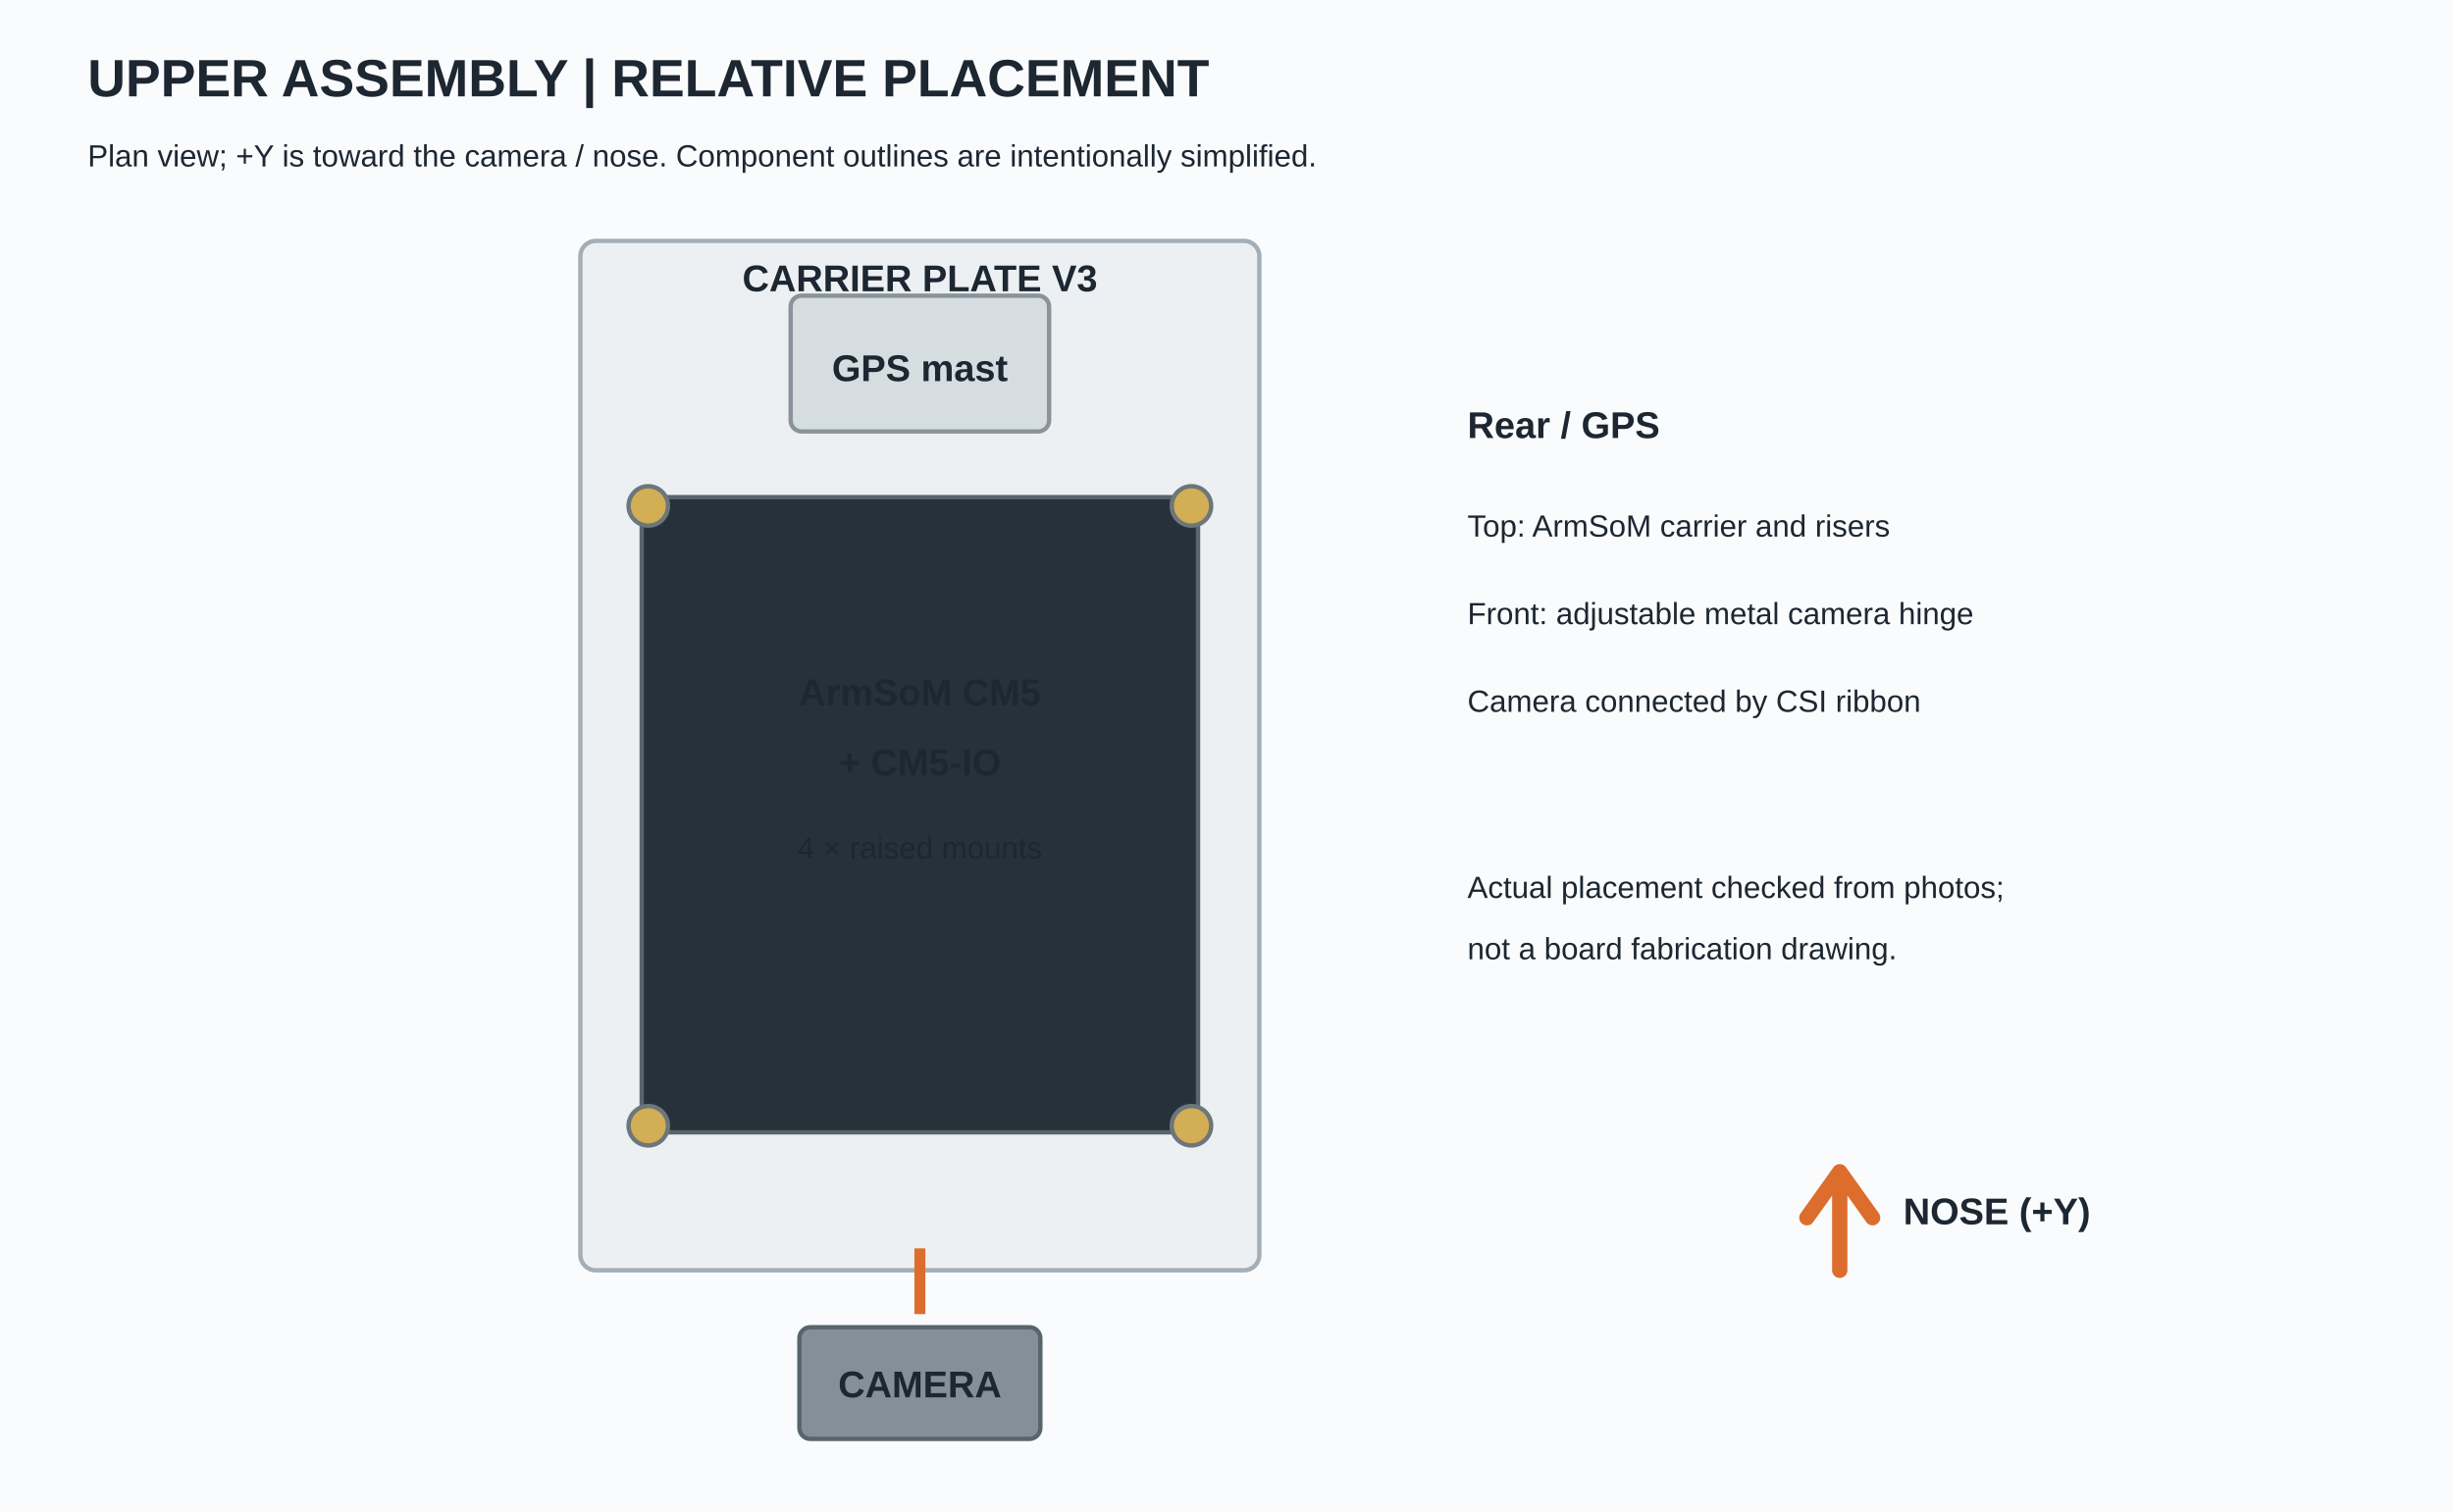
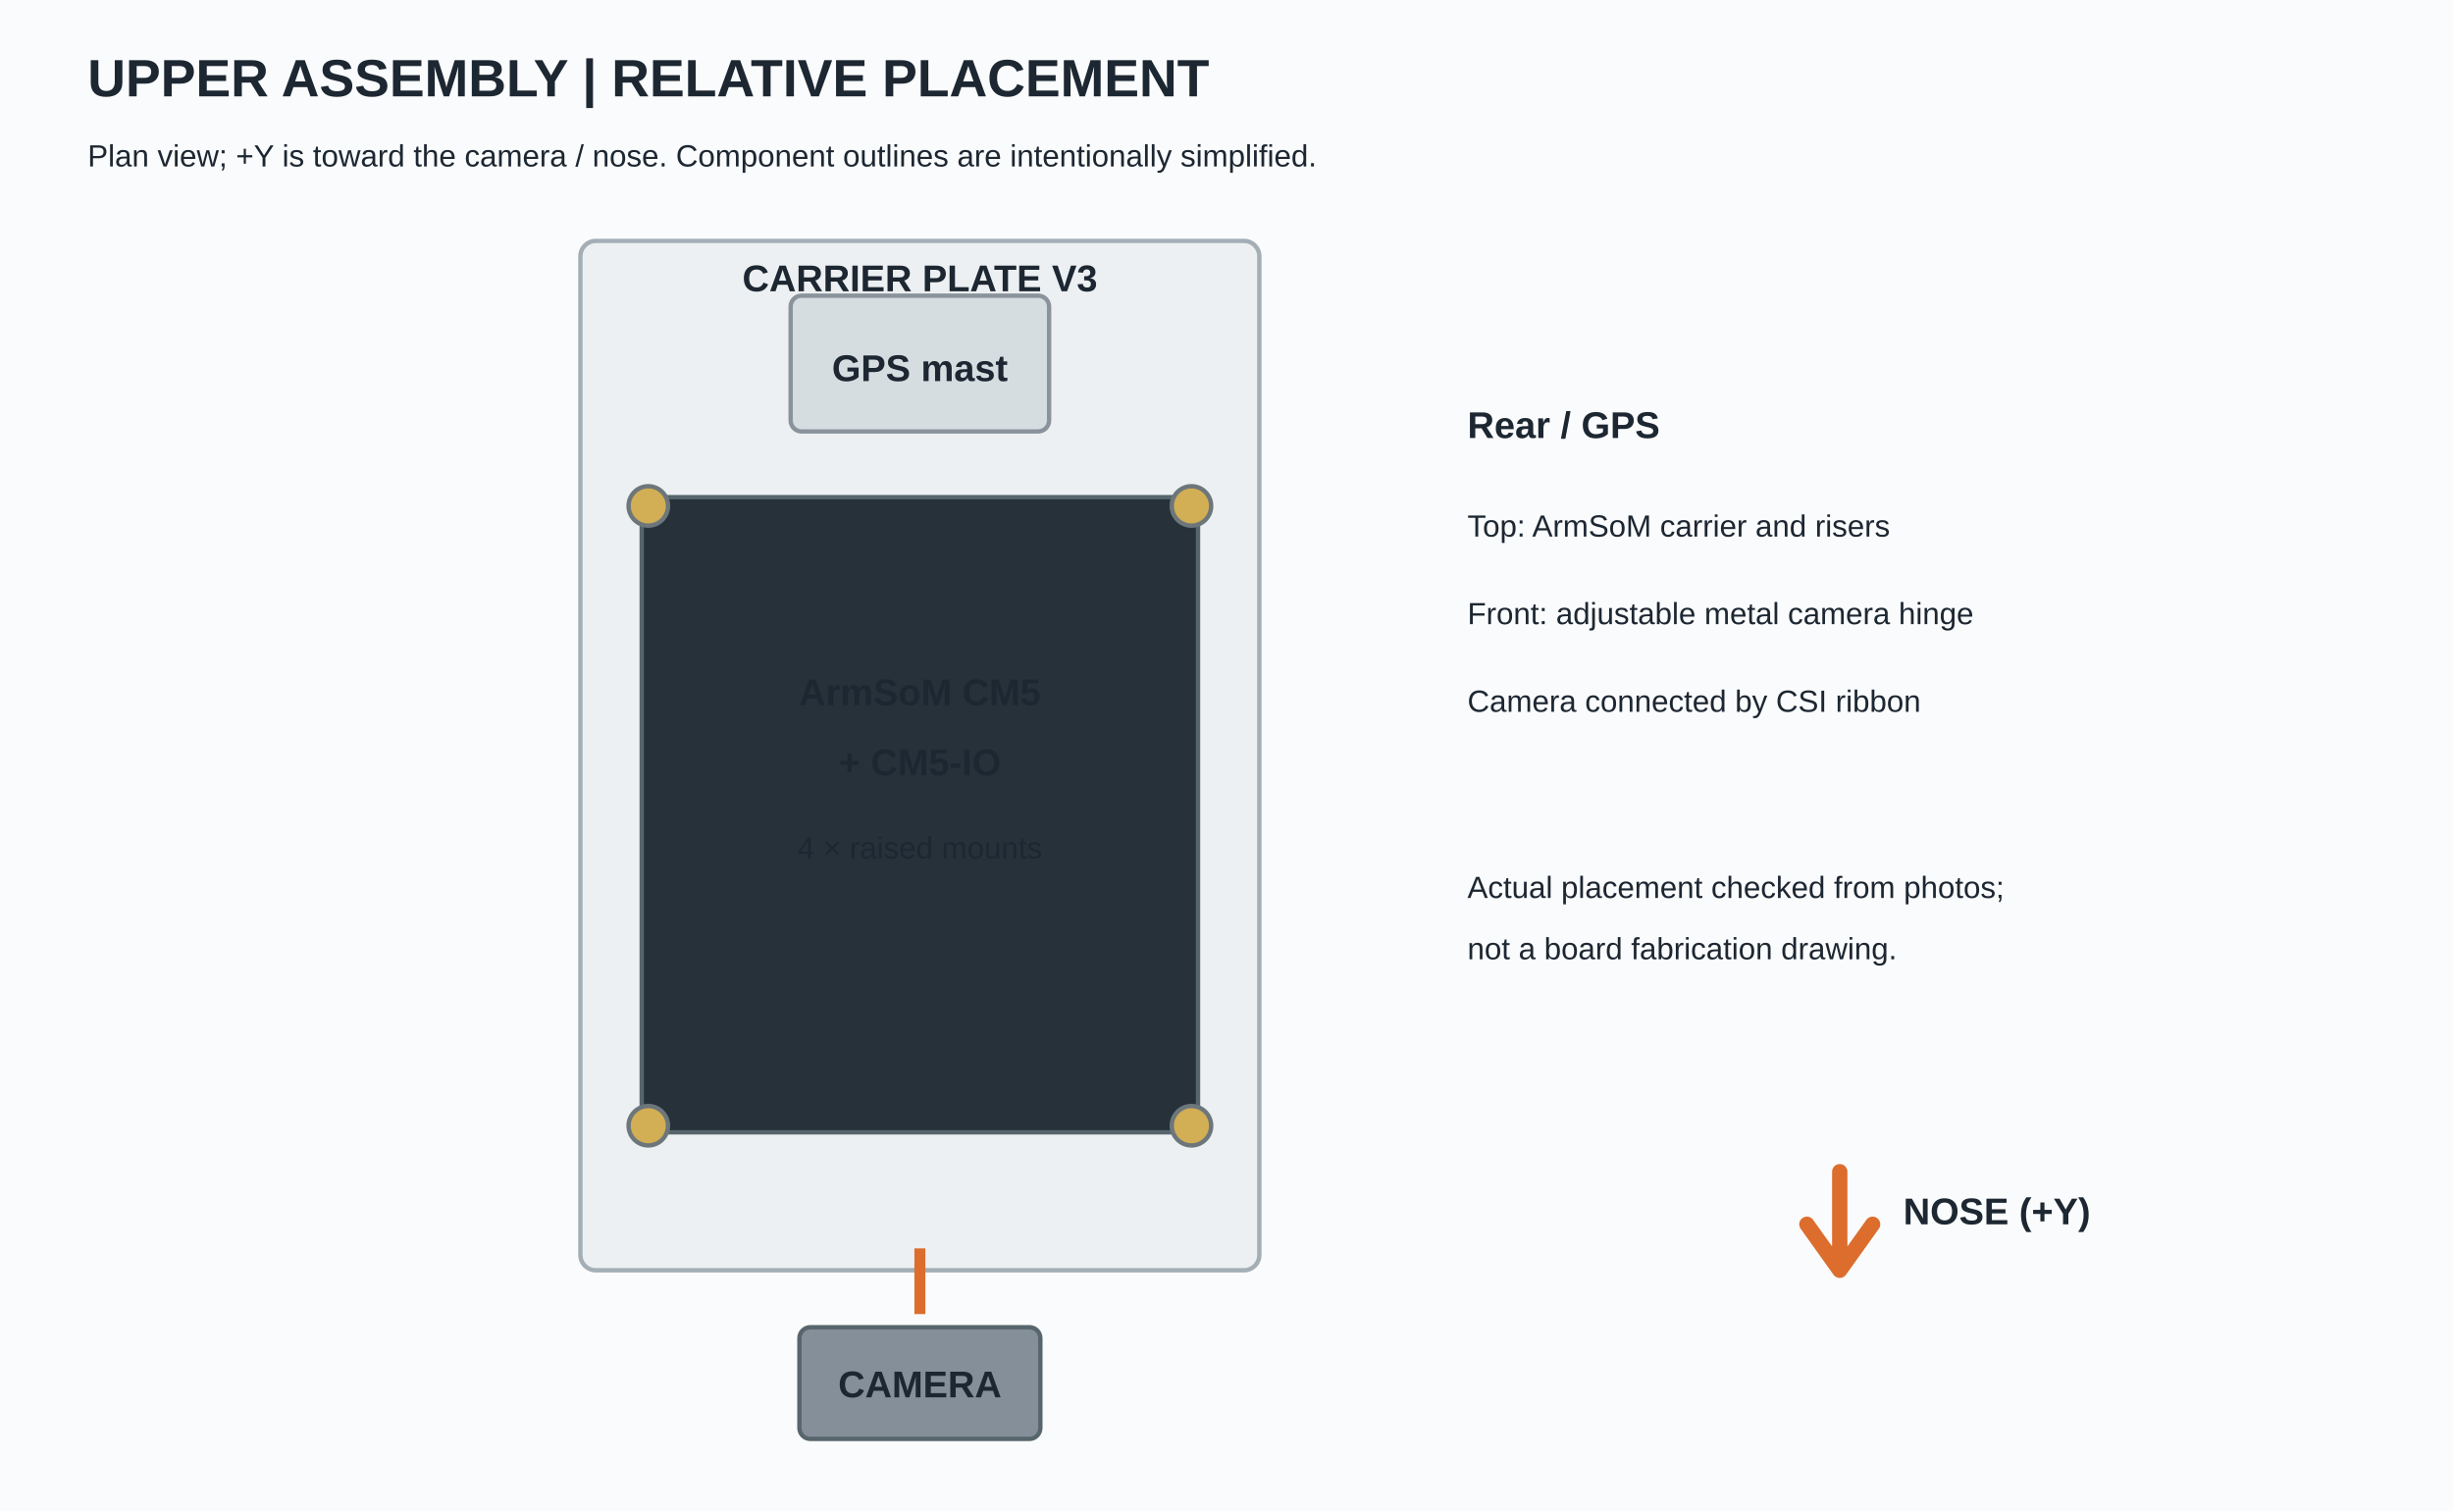
<svg xmlns="http://www.w3.org/2000/svg" viewBox="0 0 1120 690" width="1120" height="690">
  <style>
:root { --ink:#1d2732; --blue:#25637a; --orange:#dc6d2d; }
text{font-family:Arial,Helvetica,sans-serif;fill:#1d2732}
.h{font-size:24px;font-weight:bold}
.m{font-size:17px;font-weight:bold}
.s{font-size:14px}
.tiny{font-size:12px;fill:#4e5b67}
.rule{stroke:#9ca9b2;stroke-width:1.5}
</style>
  <rect width="1120" height="690" fill="#fafbfc" />
  <text x="40" y="44" class="h">UPPER ASSEMBLY | RELATIVE PLACEMENT</text>
  <text x="40" y="76" class="s">Plan view; +Y is toward the camera / nose. Component outlines are intentionally simplified.</text>
  <rect x="265" y="110" width="310" height="470" rx="7" fill="#edf0f2" stroke="#a3aeb6" stroke-width="2" />
  <text x="420" y="133" class="m" text-anchor="middle">CARRIER PLATE V3</text>
  <rect x="293" y="227" width="254" height="290" rx="5" fill="#26313a" stroke="#57656c" stroke-width="2" />
  <text x="420" y="322" class="m" text-anchor="middle">ArmSoM CM5</text>
  <text x="420" y="354" class="m" text-anchor="middle">+ CM5-IO</text>
  <text x="420" y="392" class="s" text-anchor="middle">4 × raised mounts</text>
  <circle cx="296" cy="231" r="9" fill="#d2ae54" stroke="#6c767b" stroke-width="2" />
  <circle cx="296" cy="514" r="9" fill="#d2ae54" stroke="#6c767b" stroke-width="2" />
  <circle cx="544" cy="231" r="9" fill="#d2ae54" stroke="#6c767b" stroke-width="2" />
  <circle cx="544" cy="514" r="9" fill="#d2ae54" stroke="#6c767b" stroke-width="2" />
  <rect x="361" y="135" width="118" height="62" rx="5" fill="#d6dde1" stroke="#8a939b" stroke-width="2" />
  <text x="420" y="174" class="m" text-anchor="middle">GPS mast</text>
  <rect x="365" y="606" width="110" height="51" rx="5" fill="#858f99" stroke="#57656c" stroke-width="2" />
  <text x="420" y="638" class="m" text-anchor="middle">CAMERA</text>
  <line x1="420" y1="570" x2="420" y2="600" stroke="#dc6d2d" stroke-width="5" />
  <text x="670" y="200" class="m">Rear / GPS</text>
  <text x="670" y="245" class="s">Top: ArmSoM carrier and risers</text>
  <text x="670" y="285" class="s">Front: adjustable metal camera hinge</text>
  <text x="670" y="325" class="s">Camera connected by CSI ribbon</text>
  <text x="670" y="410" class="s">Actual placement checked from photos;</text>
  <text x="670" y="438" class="s">not a board fabrication drawing.</text>
-   <path d="M 840 580 L 840 535 M 840 535 L 825 556 M 840 535 L 855 556" stroke="#dc6d2d" stroke-width="7" fill="none" stroke-linecap="round" />
+   <path d="M 840 535 L 840 580 M 840 580 L 825 559 M 840 580 L 855 559" stroke="#dc6d2d" stroke-width="7" fill="none" stroke-linecap="round" />
  <text x="869" y="559" class="m">NOSE (+Y)</text>
</svg>
